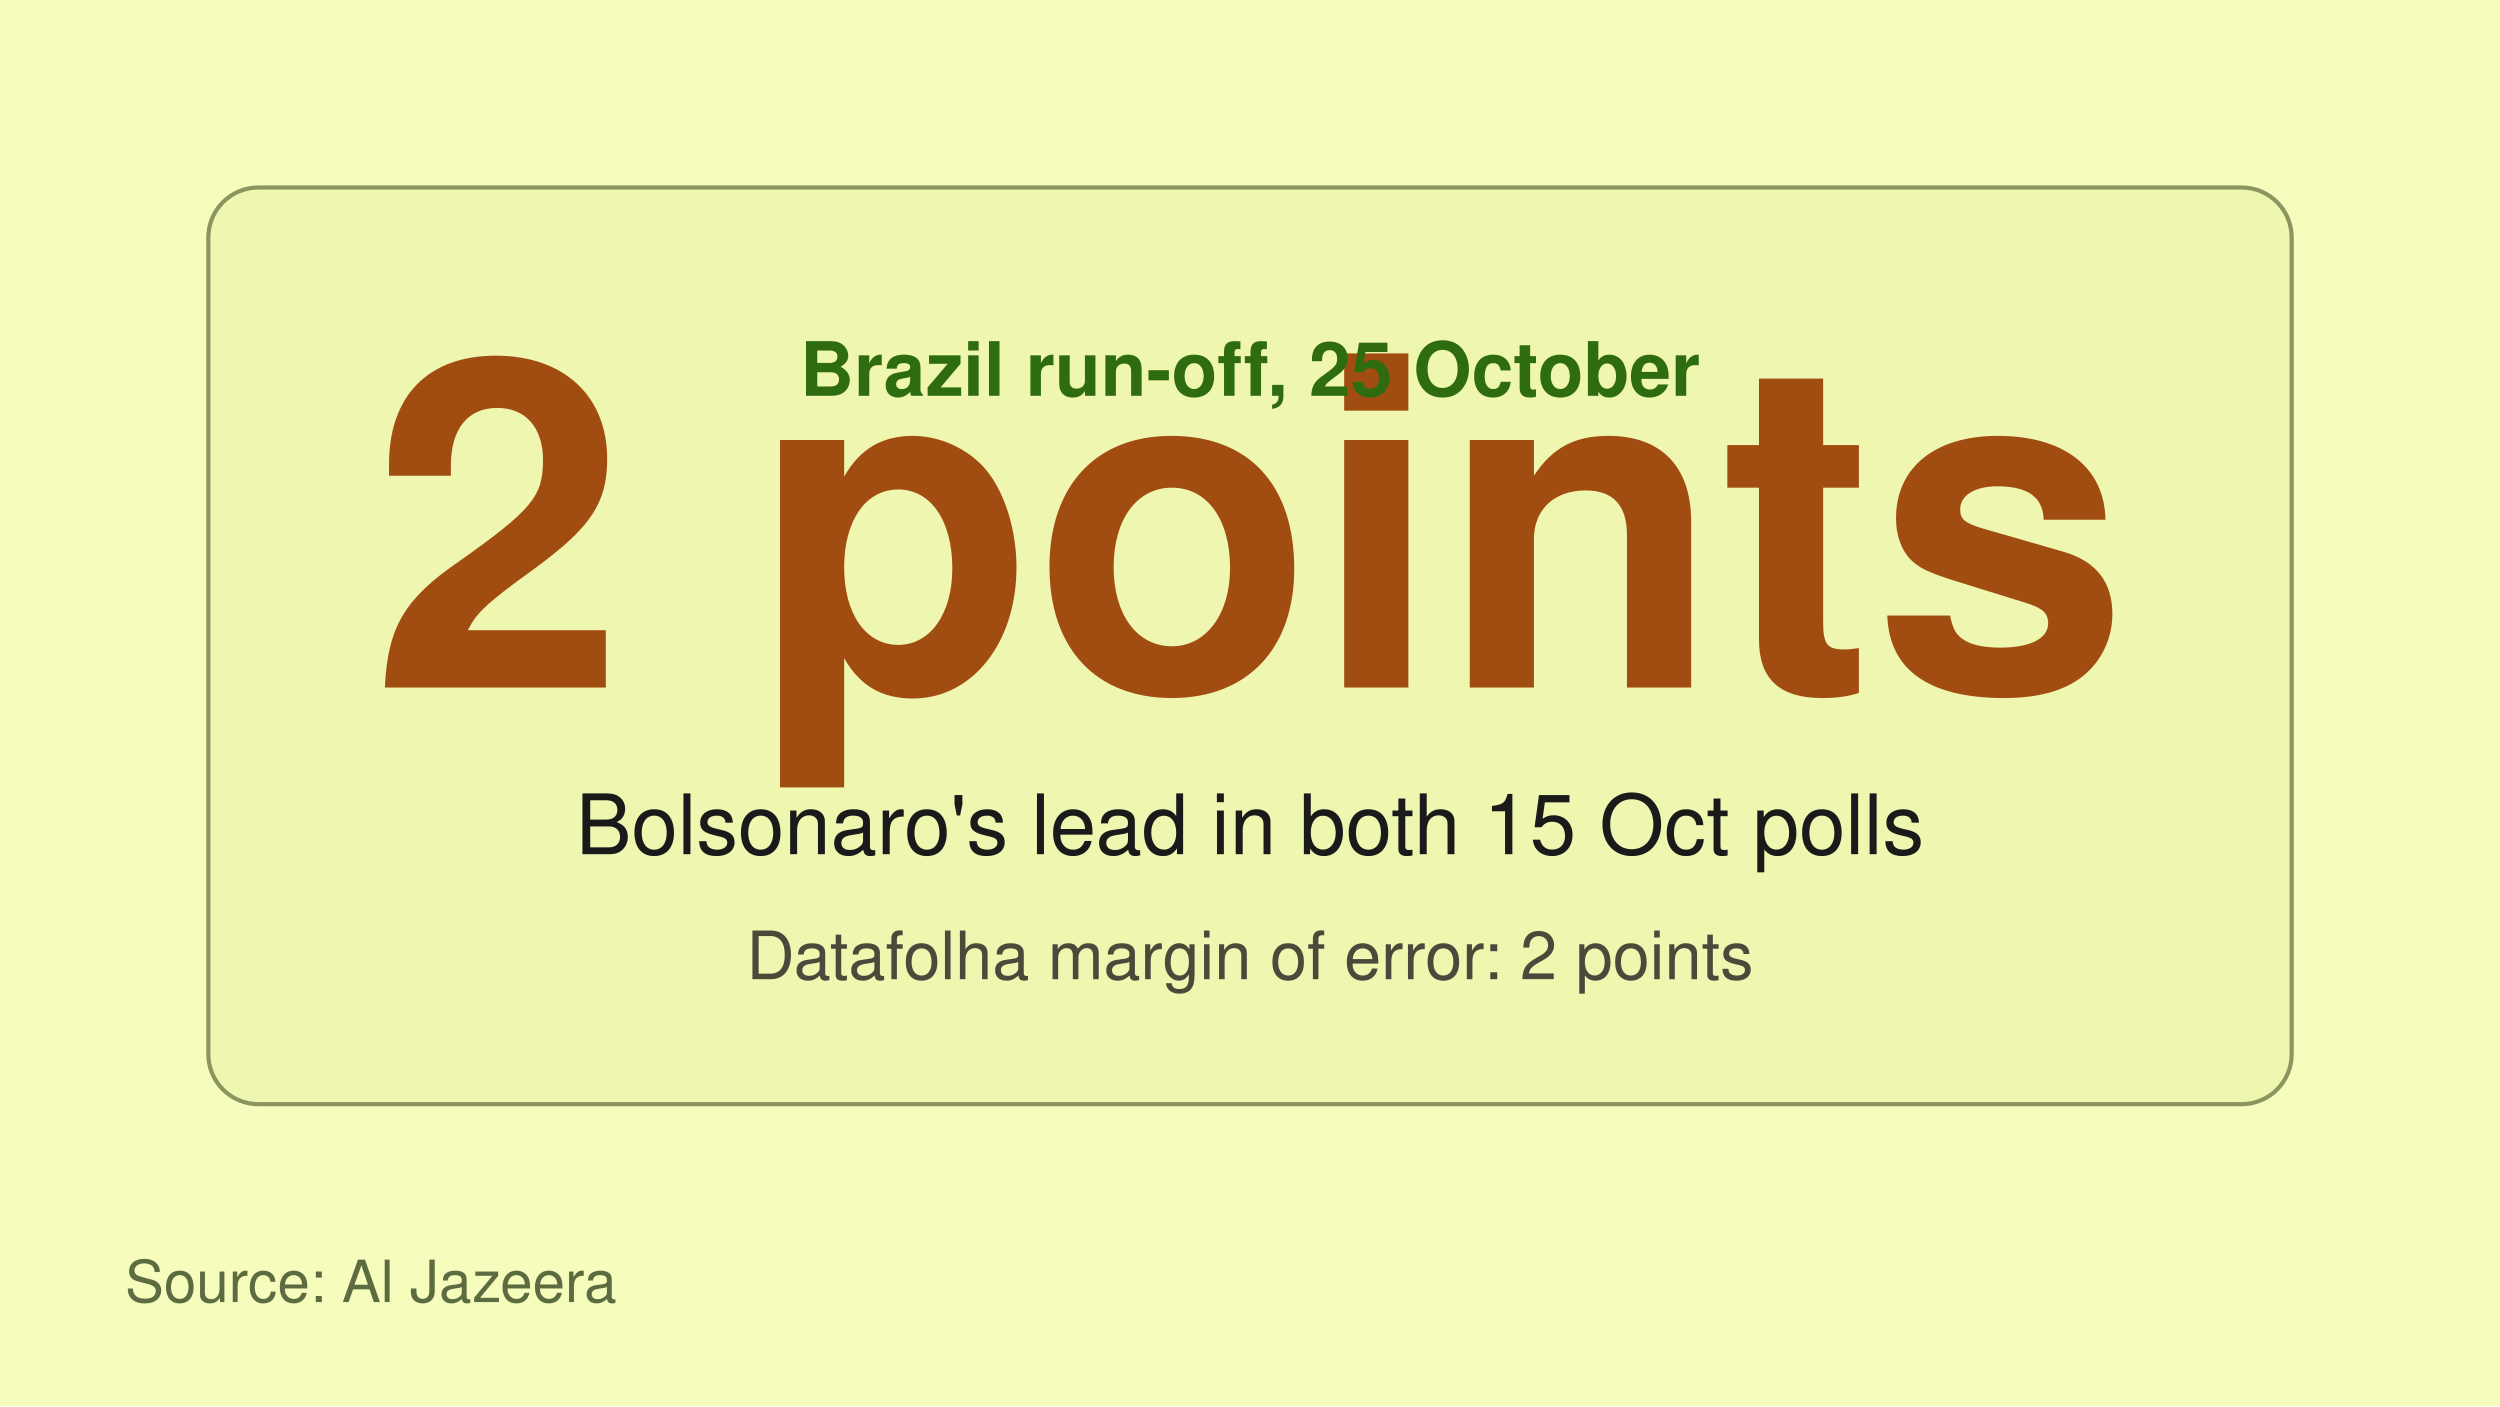
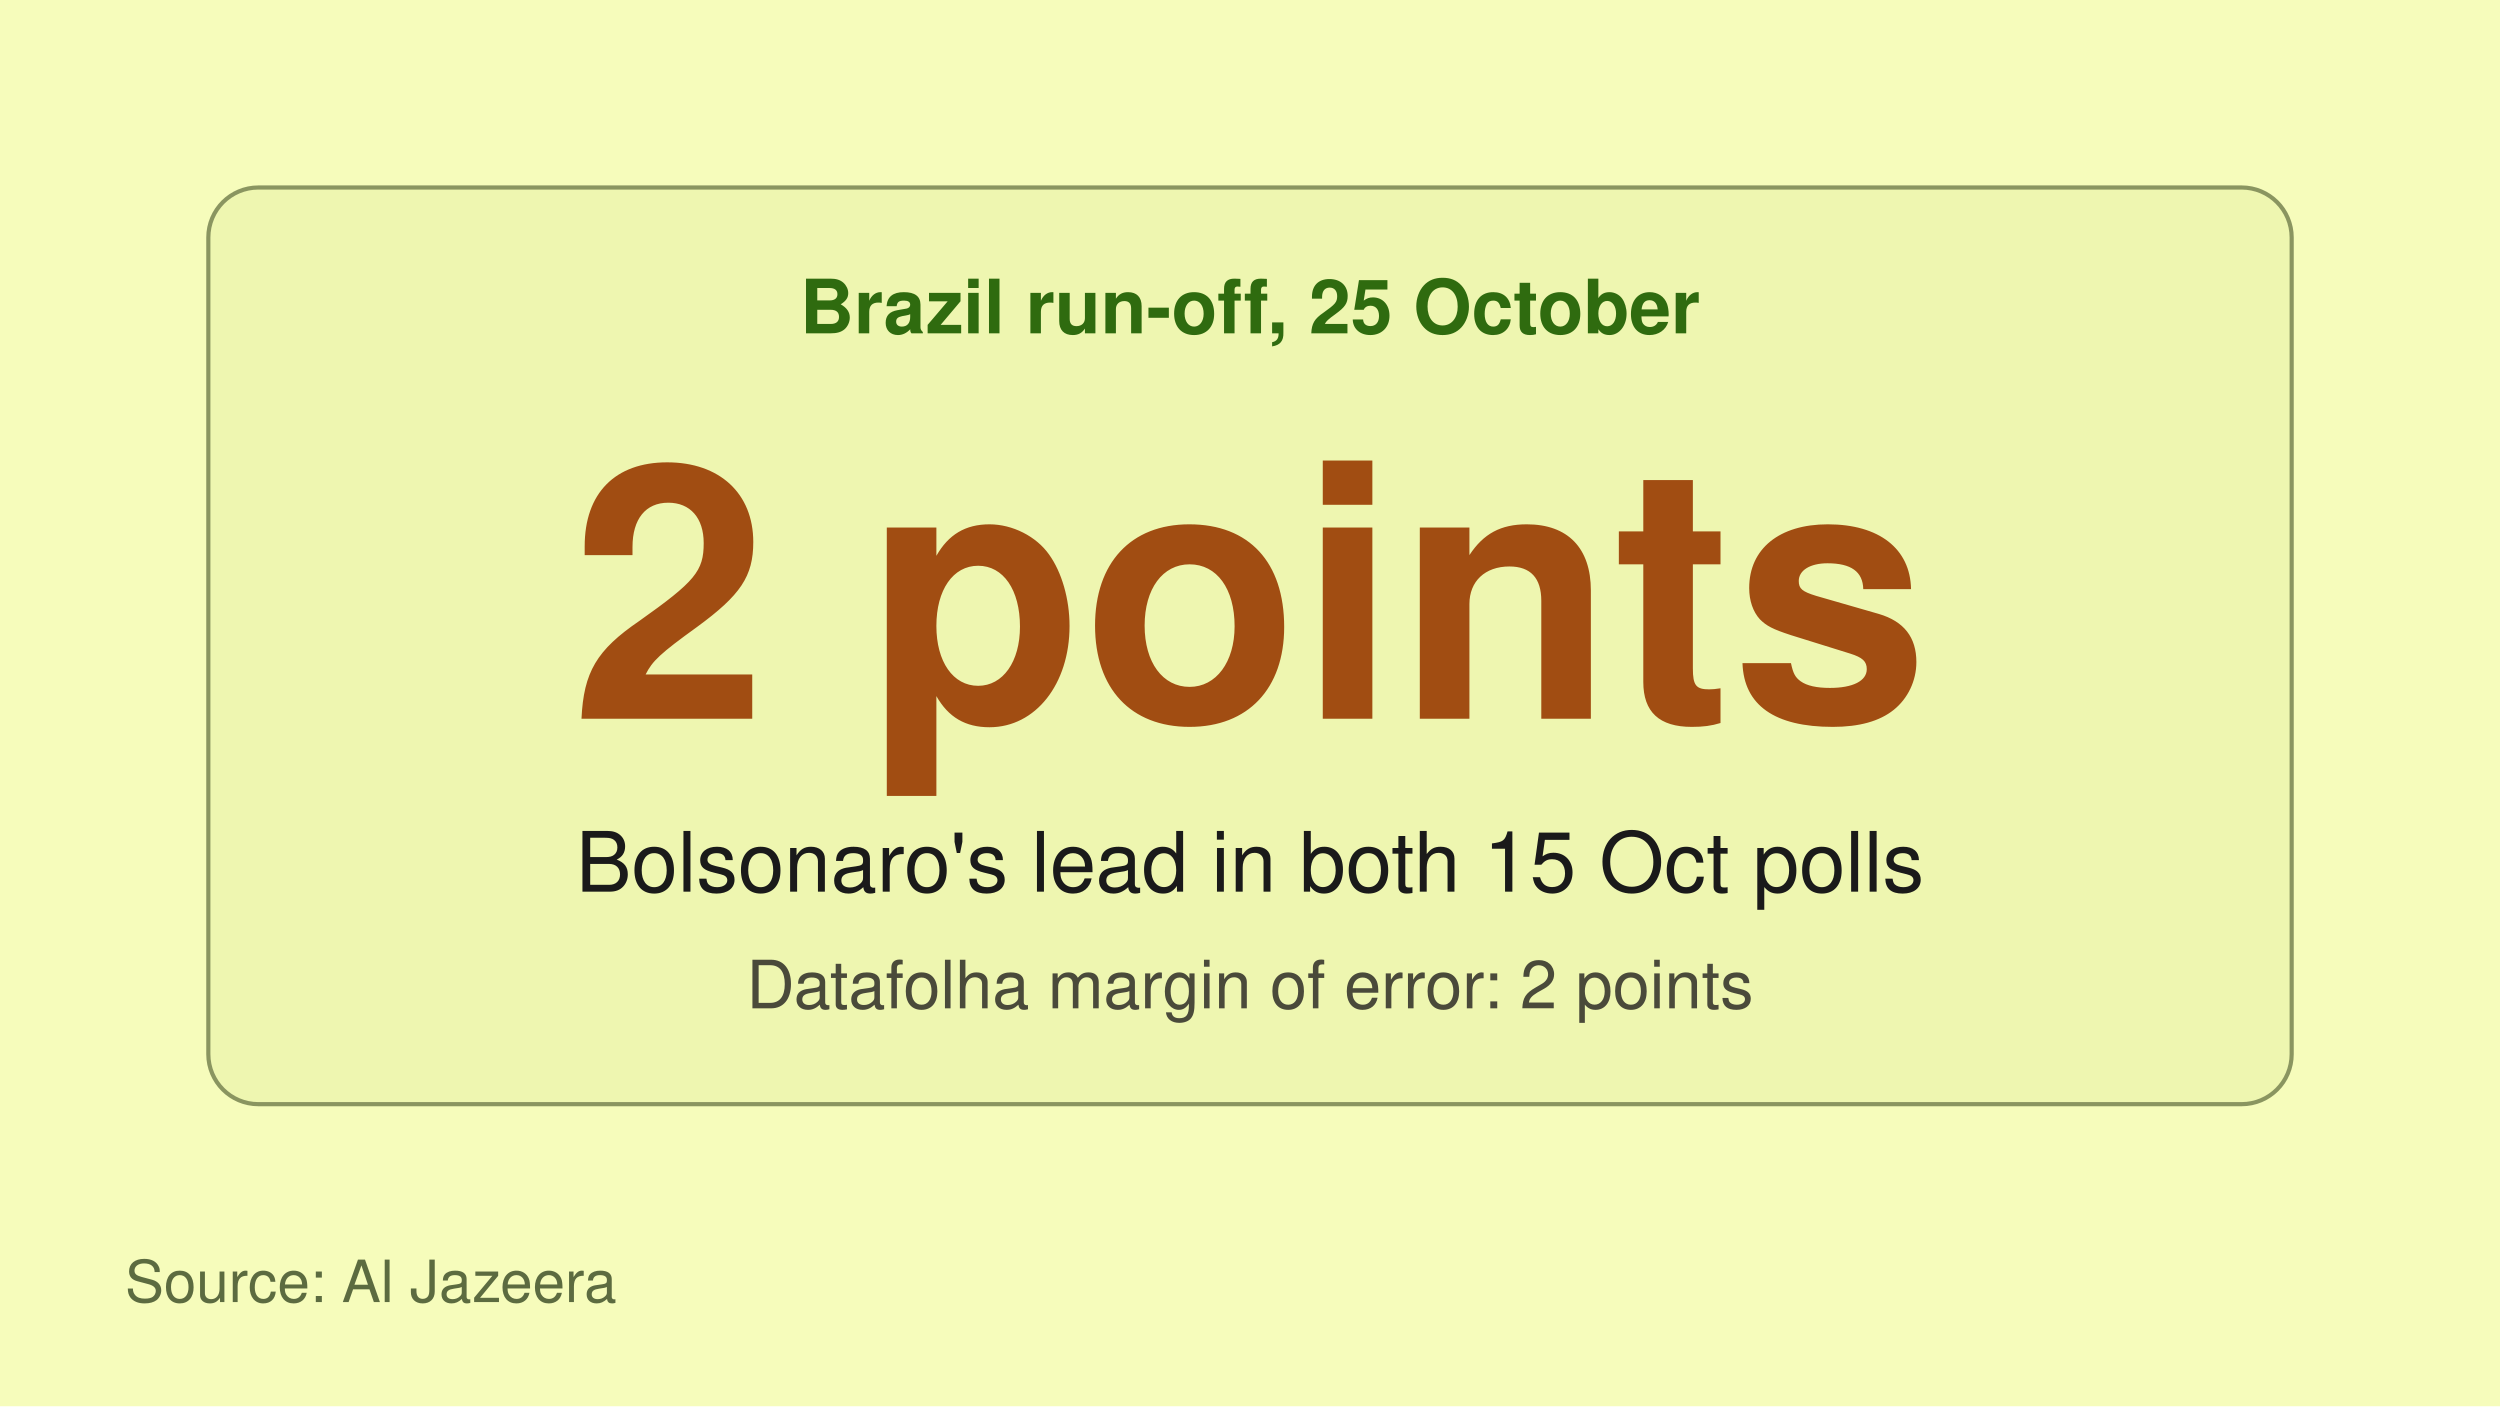
<svg xmlns="http://www.w3.org/2000/svg" viewBox="0 0 1200 675" font-family="Helvetica, Arial, sans-serif">
  <rect width="100%" height="100%" fill="#f6fcbb" />
  <rect x="100" y="90" width="1000" height="440" rx="24" fill="#eef6b0" stroke="#8a9560" stroke-width="2" />
-   <text x="600" y="330" font-size="220" font-weight="bold" fill="#a14d12" text-anchor="middle">2 points</text>
-   <text x="600" y="410" font-size="40" fill="#1a1a1a" text-anchor="middle">Bolsonaro's lead in both 15 Oct polls</text>
-   <text x="600" y="470" font-size="32" fill="#4a4a3a" text-anchor="middle">Datafolha margin of error: 2 points</text>
-   <text x="600" y="190" font-size="36" font-weight="bold" fill="#2f6b0f" text-anchor="middle">Brazil run-off, 25 October</text>
+   <text x="600" y="345" font-size="170" font-weight="bold" fill="#a14d12" text-anchor="middle">2 points</text>
+   <text x="600" y="428" font-size="40" fill="#1a1a1a" text-anchor="middle">Bolsonaro's lead in both 15 Oct polls</text>
+   <text x="600" y="484" font-size="32" fill="#4a4a3a" text-anchor="middle">Datafolha margin of error: 2 points</text>
+   <text x="600" y="160" font-size="36" font-weight="bold" fill="#2f6b0f" text-anchor="middle">Brazil run-off, 25 October</text>
  <text x="60" y="625" font-size="28" fill="#5c6b40">Source: Al Jazeera</text>
</svg>
